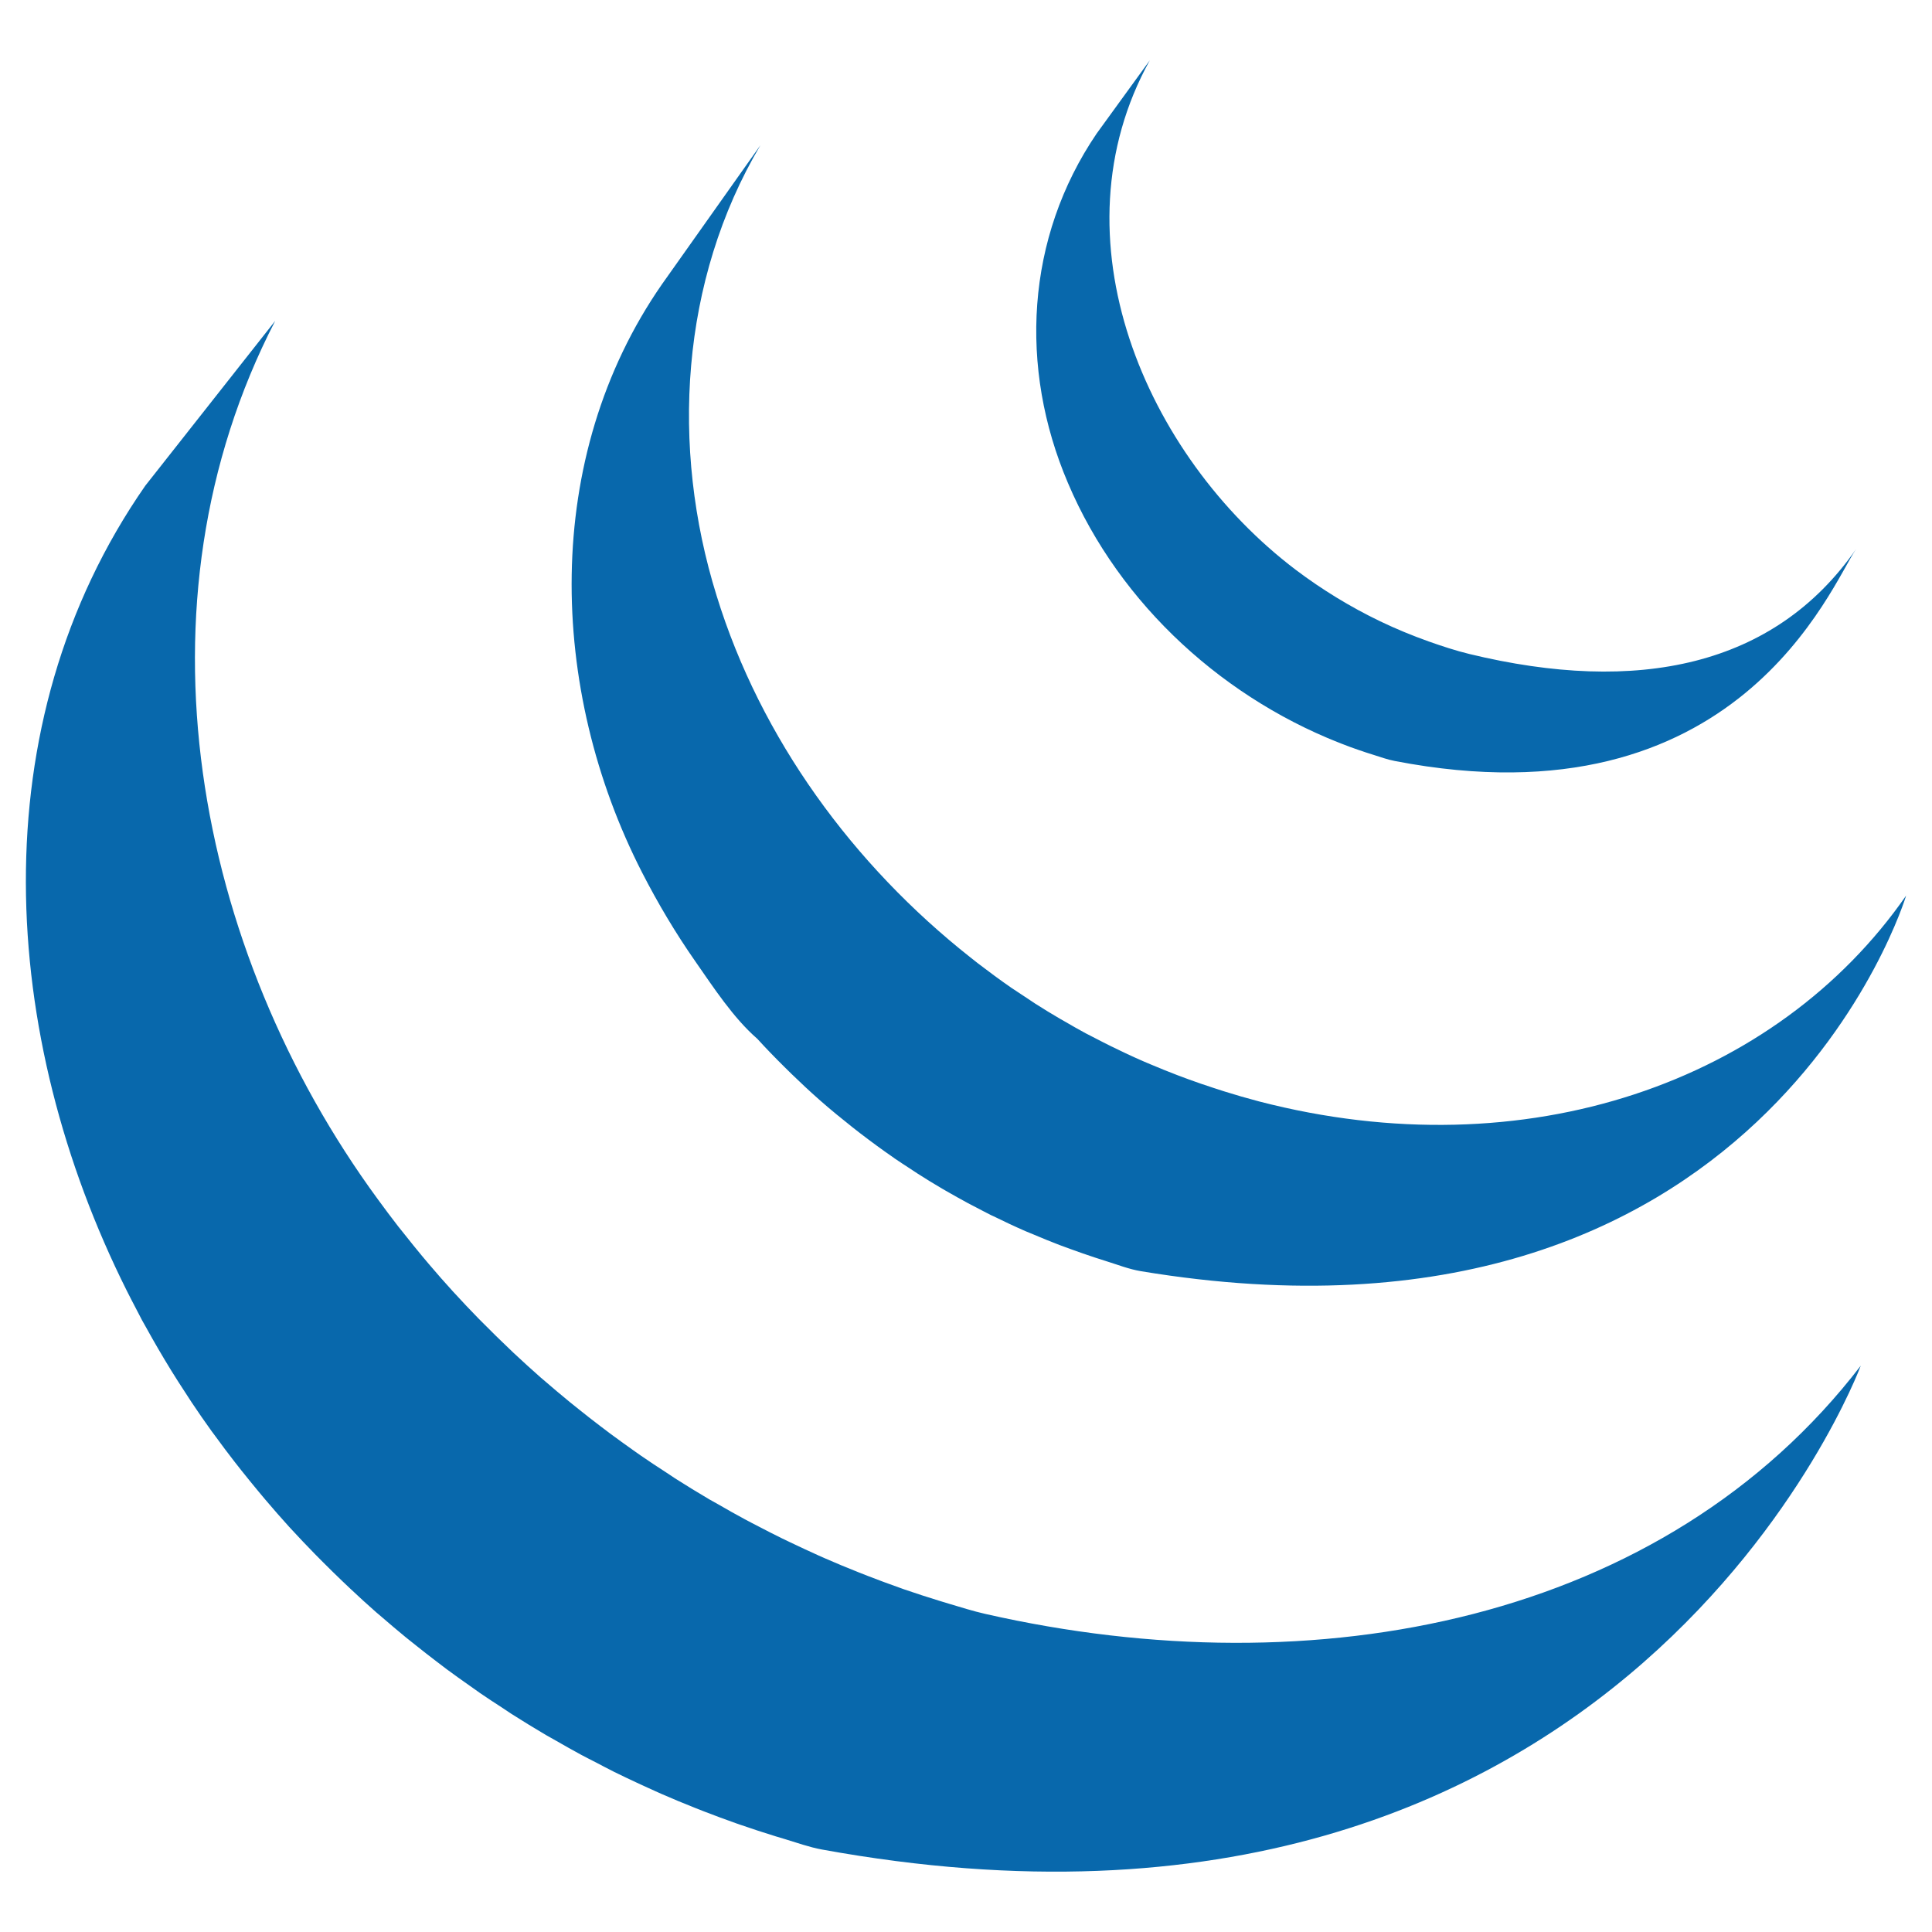
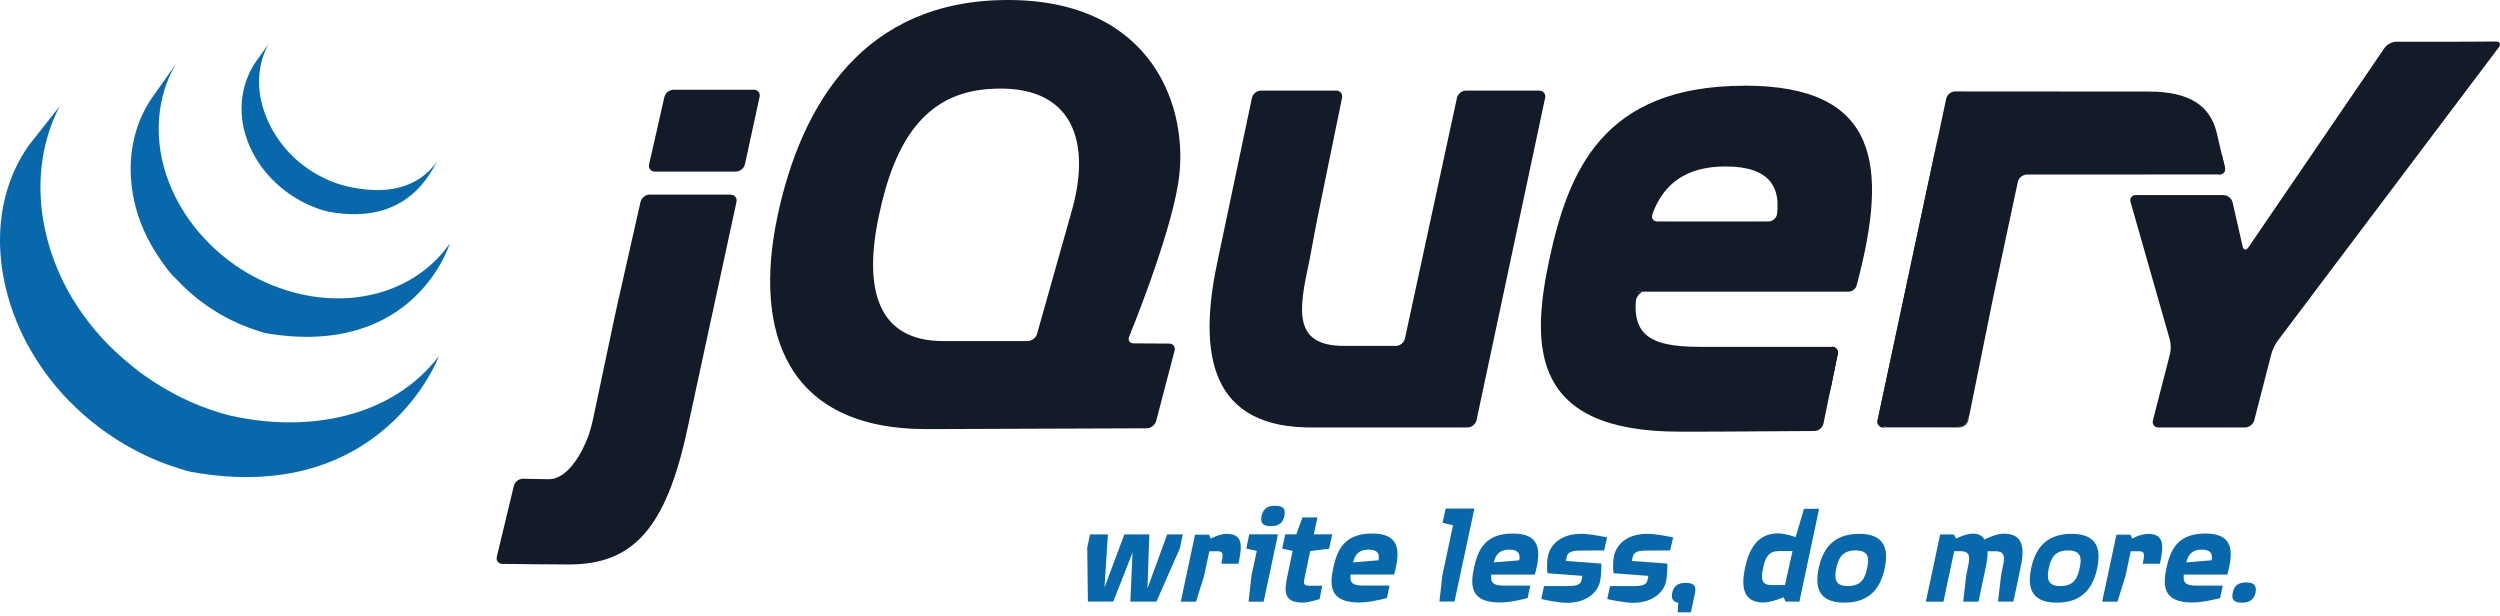
- <svg xmlns="http://www.w3.org/2000/svg" viewBox="0 0 128 128">
-   <path fill="#0868AC" d="M9.625 32.181c-11.029 15.851-9.656 36.476-1.231 53.32.2.404.41.801.617 1.198l.394.759.246.437.439.786c.262.461.53.92.804 1.379l.459.756c.304.491.615.976.933 1.46l.398.614c.439.655.888 1.309 1.352 1.951l.039.05.228.308c.401.553.814 1.099 1.232 1.639l.464.59c.373.469.752.935 1.138 1.399l.435.52c.518.61 1.047 1.217 1.586 1.812l.033.033.061.068c.527.575 1.066 1.137 1.612 1.699l.517.521c.423.426.853.845 1.287 1.262l.527.5c.58.547 1.166 1.083 1.764 1.607l.028.022.307.262c.527.456 1.063.909 1.603 1.353l.664.529c.441.354.887.702 1.336 1.044l.714.543c.496.365.995.724 1.499 1.075l.546.387.15.107c.478.329.967.646 1.456.963l.63.42c.75.474 1.51.943 2.279 1.396l.63.355c.565.326 1.134.646 1.71.959.312.168.632.327.946.488.407.213.811.429 1.225.636l.283.137.501.242c.641.306 1.287.607 1.94.897l.41.184c.748.327 1.502.641 2.263.941l.551.217c.704.271 1.418.539 2.135.791l.268.093c.787.275 1.581.53 2.381.779l.575.172c.814.245 1.619.538 2.458.693 53.339 9.727 68.833-32.053 68.833-32.053-13.013 16.953-36.111 21.425-57.996 16.446-.829-.187-1.633-.446-2.442-.685l-.609-.185c-.79-.242-1.573-.497-2.352-.765l-.323-.117c-.698-.245-1.387-.504-2.074-.769l-.582-.229c-.752-.297-1.5-.607-2.239-.931l-.447-.198c-.635-.288-1.263-.578-1.889-.879l-.546-.262c-.491-.239-.977-.493-1.461-.743-.324-.171-.654-.332-.975-.51-.592-.317-1.172-.646-1.751-.982l-.591-.33c-.769-.452-1.528-.921-2.28-1.397l-.615-.41c-.545-.351-1.088-.709-1.623-1.079l-.522-.367c-.516-.365-1.027-.734-1.534-1.109l-.679-.514c-.465-.355-.927-.713-1.384-1.082l-.617-.495c-.582-.479-1.156-.959-1.724-1.453l-.189-.159c-.614-.539-1.216-1.092-1.812-1.647l-.511-.491c-.441-.42-.875-.843-1.302-1.277l-.51-.509c-.543-.556-1.076-1.119-1.598-1.69l-.079-.084c-.552-.604-1.092-1.221-1.621-1.844l-.424-.504c-.394-.475-.785-.956-1.167-1.442l-.427-.532c-.459-.596-.908-1.189-1.347-1.794-12.15-16.574-16.516-39.432-6.805-58.204M43.862 18.825c-7.977 11.478-7.543 26.844-1.321 38.983 1.043 2.035 2.216 4.01 3.528 5.889 1.195 1.713 2.52 3.751 4.106 5.127.575.633 1.176 1.251 1.79 1.858l.472.465c.596.578 1.201 1.146 1.828 1.698l.074.064.018.018c.693.608 1.408 1.191 2.135 1.767l.485.378c.729.559 1.472 1.107 2.233 1.631l.065.049c.336.232.678.448 1.019.672l.483.319c.544.349 1.095.689 1.655 1.015l.235.136c.483.278.972.552 1.463.818l.521.271c.339.177.678.358 1.023.53l.155.07c.703.346 1.412.68 2.136.995l.472.194c.579.246 1.164.486 1.75.71l.75.275c.533.198 1.068.378 1.607.559l.727.233c.767.238 1.525.539 2.324.672 41.183 6.823 50.691-24.886 50.691-24.886-8.57 12.343-25.168 18.233-42.879 13.635-.787-.207-1.562-.431-2.333-.674l-.701-.227c-.548-.177-1.092-.365-1.631-.562l-.736-.274c-.592-.228-1.176-.462-1.756-.708l-.473-.2c-.727-.316-1.443-.65-2.148-.999-.363-.177-.72-.364-1.078-.548l-.622-.32c-.458-.248-.914-.506-1.363-.77l-.326-.185c-.558-.325-1.107-.661-1.651-1.008l-.498-.332c-.359-.232-.717-.469-1.069-.707-.759-.524-1.498-1.072-2.226-1.628l-.501-.395c-7.752-6.12-13.898-14.486-16.819-23.971-3.062-9.836-2.402-20.878 2.903-29.84M72.657 8.847c-4.702 6.92-5.164 15.514-1.901 23.156 3.441 8.113 10.491 14.476 18.72 17.495.339.125.679.237 1.022.354l.451.143c.485.152.966.329 1.467.424 22.74 4.394 28.908-11.669 30.549-14.034-5.402 7.779-14.482 9.646-25.623 6.942-.88-.213-1.847-.531-2.695-.832-1.088-.388-2.16-.83-3.201-1.329-1.978-.951-3.864-2.104-5.612-3.424-9.969-7.565-16.162-21.994-9.657-33.745" />
+ <svg xmlns="http://www.w3.org/2000/svg" height="63" width="256">
+   <g fill="#131b28">
+     <path d="M109.47 22.574v-.002l-1.64 5.808 1.638-5.806zm8.43 12.6l-1.806-.01 1.806.01zm-.465 8.684h.002l-10.82.04 10.82-.04zm2.27-8.663l-1.807-.01 1.807.01zm-1.32 7.925l1.885-7.188-1.885 7.2zm39.836-33.102l-3.5 16.506 3.5-16.506zm-9.024 0l-2.665 12.33 2.665-12.33z" />
+     <path d="M157.62 9.275h-7.508a.99.99 0 0 0-.919.741l-5.33 24.663c-.088.407-.5.74-.918.74h-5.314c-5.257 0-4.65-3.636-3.573-8.618l.032-.15.637-3.395.275-1.397 2.424-11.84a.6.6 0 0 0-.606-.744h-7.706a.98.98 0 0 0-.914.742l-3.47 16.464c-1.9 8.714-1.403 17.023 8.97 17.283l.3.006h16.282c.417 0 .83-.334.916-.742l7.022-33a.59.59 0 0 0-.6-.742zm29.952 26.23c.417 0 .7.334.606.742l-.73 3.563m-.728 3.567l.73-3.565-.73 3.567zm-.913.75l-13.837.067 13.836-.067z" />
+     <path d="M167.492 30.917c-.006-.4.438-1.062.855-1.062l-.938-.015c-.423 4.25.082 1.078.082 1.078zm5.163 13.276l-.144.001.144-.001zm14.917-8.687c.417 0 .7.334.606.742l-.848 4.144m-11.12 3.792h-.03.03zm-1.844.016h-.107.107zm-.562-.008l-.177.001.177-.001zm-.572.001h-.155.155zm1.026.007h-.455.455zm1.922-.016l-1.8.006 1.8-.006zm9.632-.058l-9.605.06 9.605-.06zm.908-.746l.6-2.985-.6 2.988zm-13.092.813h-.396.396zm-1.12.001h-.536.536zm.567-.001h-.423.423zM63.248 31.006l1.166-5.17-1.333 5.9-1.28 6.02 1.12-5.277.325-1.483zM77.206 9.188H68.96a1 1 0 0 0-.926.739L66.47 16.83a.58.58 0 0 0 .59.74h8.3a.99.99 0 0 0 .92-.74l1.5-6.9c.1-.407-.18-.74-.596-.74zm-1.794 11.48l-2.418 11.187 2.418-11.187zM51.46 57.737l6.8.054a693.83 693.83 0 0 1-6.802-.055z" />
+     <path d="M65.58 20.666l-1.167 5.17 1.167-5.17zm9.236-.74h-8.3a1 1 0 0 0-.925.74l-2.334 10.34-.325 1.483L60.7 43.044a15.76 15.76 0 0 1-.4 1.46s-1.552 4.62-4.162 4.567l-2.586-.048a.99.99 0 0 0-.932.723L50.876 57c-.097.405.165.74.58.746l6.802.055c6.52 0 9.956-3.612 12.16-14.006l4.997-23.117c.088-.407-.18-.74-.598-.74zm118.05 23.844c-.417 0-.687-.334-.6-.742l6.25-29.282m3.038 29.28l2.528-12.498-2.528 12.498z" />
+     <path d="M192.358 43.4c-.05-.204-.02-.704.067-1.113l2.967-13.9-3.126 14.64c-.088.408.183.742.6.742h.76c-.417 0-1.217-.167-1.267-.37zm8.702.204c-.227.092-.754.167-1.172.167h.76a.97.97 0 0 0 .908-.744l.15-.742c-.083.408-.42 1.227-.646 1.32zm1.76-6.824l1.116-5.516-1.116 5.516zm24.668-21.072l.344 1.423c.095.407-.168.738-.584.74m-25.54 24.414l1.113-5.506-1.113 5.506zm25.438-28.035l.34 1.457-.34-1.457zm-23.2 17.013l.307-1.474 1.192-5.584-1.35 6.325-.15.733zm-5.316-17.996l-3.227 15.12 3.126-14.64.1-.48z" />
+     <path d="M227.83 17.13l-.344-1.423-.513-2.195c-.675-2.623-2.657-4.136-6.96-4.136l-19.808-.014a.98.98 0 0 0-.915.741l-.77 3.643-6.092 28.54c-.088.408-.118.908-.067 1.113s.85.37 1.267.37h6.262c.417 0 .945-.075 1.172-.167s.563-.9.646-1.32l2.378-11.755 2.543-11.912a.99.99 0 0 1 .915-.74l19.704-.01c.416-.001.68-.332.584-.74zm25.365-12.864l-1.517.005h-6.307c-.417 0-.95.282-1.187.626l-13.946 20.43c-.236.345-.504.294-.597-.112l-1.026-4.5a1 1 0 0 0-.927-.739h-8.965a.54.54 0 0 0-.55.728l4.017 14.073a3.32 3.32 0 0 1 .02 1.463l-1.75 6.8c-.104.405.153.735.57.735h8.86a1.03 1.03 0 0 0 .946-.735l1.752-6.8a4.53 4.53 0 0 1 .645-1.34l22.64-30.05c.25-.333.115-.604-.3-.6l-2.377.015zM181.97 21.9c-.053.444-.47.776-.887.776h-11.367c-.393 0-.593-.267-.535-.597.003-.01.005-.018.01-.026-.005-.01-.005-.022-.001-.035l.052-.193c1.086-2.886 3.297-4.78 7.453-4.78 4.68 0 5.592 2.286 5.274 4.856zm-3.335-13.12c-14.6 0-18.047 8.856-19.987 17.794-1.94 9.1-1.773 17.628 13.325 17.628h.536l.144-.001h.974.177.562l1.842-.006 9.606-.06c.414-.006.82-.34.905-.745l1.46-7.132c.084-.408-.2-.742-.606-.742H174c-5.398 0-7-1.435-6.4-5.652h21.697a.9.9 0 0 0 .803-.56.77.77 0 0 0 .053-.2c3.22-12.15 2.296-20.333-11.505-20.333zm-68.96 13.075l-.205.727c0 .002-1.64 5.808-1.64 5.808l-1.638 5.805c-.113.4-.547.73-.964.73h-8.672c-6.578 0-8.18-5.144-6.578-12.733 1.6-7.76 4.74-12.586 11.215-13.074 8.847-.667 10.617 5.555 8.48 12.738zm5.947 12.623s4.088-9.927 5.017-15.66C121.906 11.13 118.063 0 103.22 0 88.46 0 82.05 10.628 79.606 22.18c-2.445 11.637.76 21.843 15.434 21.76l22.398-.082a1.05 1.05 0 0 0 .949-.737l1.885-7.2a.56.56 0 0 0-.566-.738l-3.613-.022c-.355-.002-.557-.232-.514-.536a.71.71 0 0 1 .044-.17z" />
+     <path d="M188.686 27.824a.5.5 0 0 1-.498.498.5.5 0 0 1-.498-.498c0-.275.223-.497.498-.497s.498.222.498.497z" />
+   </g>
+   <path d="M2.923 14.917c-4.075 5.857-3.568 13.478-.455 19.7.074.15.152.296.228.443l.146.28.1.16.162.3.297.5.17.28.345.54.147.227a23.15 23.15 0 0 0 .5.72c.004.006.01.013.014.02.027.038.057.075.084.113.148.204.3.406.455.605l.17.218.42.517.16.192a27.01 27.01 0 0 0 .586.67c.02.022.027.027.035.037a29.42 29.42 0 0 0 .596.628l.2.192.476.467.195.185a24.43 24.43 0 0 0 .652.593l.124.105.592.5.245.196.494.386.264.2.554.397.202.143c.02.013.036.026.055.04.177.122.358.24.538.356l.233.155a29.94 29.94 0 0 0 .842.516l.233.13.632.355c.115.062.233.12.35.18l.452.235.104.05.185.1.717.332.152.068a26.7 26.7 0 0 0 .836.347l.204.08.8.292.1.035a27.04 27.04 0 0 0 .88.288l.212.063c.3.1.598.2.908.257 19.7 3.594 25.433-11.844 25.433-11.844-4.808 6.264-13.343 7.916-21.43 6.077-.306-.07-.603-.165-.902-.253l-.225-.068c-.292-.1-.58-.184-.87-.283l-.12-.043a27.21 27.21 0 0 1-.766-.284l-.215-.085c-.278-.1-.554-.224-.827-.344l-.165-.073-.698-.325-.202-.097-.54-.275-.36-.2a20.85 20.85 0 0 1-.647-.363l-.22-.122a28.69 28.69 0 0 1-.842-.516l-.227-.152-.6-.398c-.066-.045-.13-.092-.193-.136l-.567-.4-.75-.6-.228-.183-.637-.537c-.022-.02-.046-.038-.07-.06l-.87-.78-.48-.47-.2-.2-.6-.624-.03-.03a23.56 23.56 0 0 1-.599-.681l-.157-.186-.43-.532-.158-.197-.498-.662c-4.5-6.124-6.102-14.57-2.514-21.506m9.483-.906c-2.947 4.24-2.787 9.918-.488 14.404a19.17 19.17 0 0 0 1.303 2.176c.442.633.93 1.386 1.517 1.894a17.75 17.75 0 0 0 .66.686l.174.172a18.32 18.32 0 0 0 .676.628c.01.007.018.017.027.024a21.07 21.07 0 0 0 .796.66l.18.14a19.37 19.37 0 0 0 .825.603l.024.018c.124.086.25.166.377.248l.178.118c.2.13.405.254.612.375.03.018.058.033.087.05l.54.302c.063.036.128.067.192.1l.378.196c.02.01.04.018.057.026a20.35 20.35 0 0 0 .79.368c.057.025.116.048.174.072l.647.263.277.1c.197.073.395.14.594.207l.27.086c.283.088.563.2.86.248 15.217 2.52 18.73-9.195 18.73-9.195-3.167 4.56-9.3 6.737-15.844 5.038a18.79 18.79 0 0 1-.862-.249c-.087-.026-.172-.055-.26-.084a18.66 18.66 0 0 1-.603-.208l-.272-.1-.65-.26-.175-.074c-.27-.117-.533-.24-.794-.37l-.398-.203-.23-.118c-.17-.092-.338-.187-.504-.284l-.12-.068a19.81 19.81 0 0 1-.61-.372c-.062-.04-.122-.082-.184-.123l-.395-.26a21.17 21.17 0 0 1-.822-.602l-.185-.146c-2.865-2.262-5.135-5.352-6.215-8.857-1.13-3.635-.887-7.715 1.073-11.026m8.213-.28c-1.737 2.557-1.908 5.732-.702 8.556 1.27 2.997 3.876 5.35 6.917 6.464l.378.13.167.053.542.156c8.402 1.623 10.68-4.312 11.288-5.185-1.996 2.874-5.35 3.564-9.468 2.565a10.93 10.93 0 0 1-.996-.308 10.45 10.45 0 0 1-1.183-.5c-.73-.35-1.428-.777-2.074-1.265-3.684-2.795-5.972-8.126-3.568-12.47m93.33 51.594l-2.422 5.516h-2.674l.22-5.012L114 61.6h-2.6l-.068-5.516.286-1.362h1.833l-.353 5.448 2.035-5.448h2.556l-.185 5.516 2.018-5.516h1.597l-.286 1.362zm4.218 1.643c.236-1.077.168-1.278-.387-1.278h-.84l-.538 2.523-.824 2.64h-1.564l1.463-6.86h1.43l.185.403s.824-.487 1.63-.487c1.716 0 1.582 1.294 1.2 3.06h-1.765zm5.08-3.853c-.7 0-1.126-.202-.958-1.042.185-.842.723-1.043 1.395-1.043s1.127.202.942 1.043c-.168.824-.706 1.042-1.38 1.042zm-.74 7.736h-1.548l.303-2.7.538-2.5-1.076-.236.303-1.462h2.942l-1.462 6.878zm6.7-5.42l-1.934.236-.556 2.624c-.152.723-.152.925.488.925h1.295l-.27 1.38s-1.176.353-1.682.353c-1.984 0-1.968-1.093-1.614-2.725l.538-2.572-1.077-.235.32-1.463h1.127l.64-1.733h1.53l-.37 1.733h1.884l-.32 1.48zm4.018.088c-.908 0-1.38.47-1.564 1.312l2.6-.218c.118-.572 0-1.093-1.026-1.093zm-1.816 2.556c-.12.842.2 1.127 1.277 1.127h2.707l-.27 1.278s-1.63.454-2.842.454c-3 0-3.044-1.697-2.657-3.514.387-1.783 1.076-3.548 3.985-3.548 2.8 0 2.944 1.697 2.254 4.203h-4.456zm10.638 2.765h-1.546l.303-2.7 1.093-5.113-1.077-.252.32-1.463h2.944l-2.036 9.518zm5.588-5.32c-.9 0-1.38.47-1.565 1.312l2.6-.218c.117-.572 0-1.093-1.025-1.093zm-1.817 2.556c-.118.842.202 1.127 1.278 1.127h2.708l-.27 1.278s-1.632.454-2.843.454c-3 0-3.043-1.697-2.657-3.514.387-1.783 1.077-3.548 3.986-3.548 2.8 0 2.943 1.697 2.254 4.203h-4.457zm11.552-2.473l-2.506.017c-1.144 0-1.262.352-1.345.722l-.068.337 3.633.27s.017 1.16-.135 1.816c-.218 1.093-1.345 2.202-3.38 2.202-1 0-2.64-.386-2.64-.386l.286-1.33h2.506c1.1 0 1.262-.303 1.33-.605l.084-.437-3.565-.27s-.134-.892.05-1.782c.27-1.212 1.38-2.254 3.414-2.254 1 0 2.64.37 2.64.37l-.303 1.33zm6.76 0l-2.506.017c-1.144 0-1.26.352-1.345.722l-.068.337 3.633.27s.017 1.16-.135 1.816c-.218 1.093-1.345 2.202-3.38 2.202-1 0-2.64-.386-2.64-.386l.286-1.33h2.506c1.1 0 1.26-.303 1.33-.605l.084-.437-3.565-.27s-.134-.892.05-1.782c.27-1.212 1.38-2.254 3.414-2.254 1 0 2.64.37 2.64.37l-.303 1.33zm2.118 6.342H171.8l.05-1c-.488-.032-.74-.386-.623-.975.185-.84.707-1.042 1.396-1.042.673 0 1.126.202.942 1.042l-.42 1.985zm8.997-6.273c-1 0-1.36.605-1.597 1.715s-.168 1.765.84 1.765h1.396l.774-3.48h-1.413zm2.304 4.288l-.186.892-1.412-.017-.202-.437s-1.245.537-2.085.537c-2.153 0-2.254-1.765-1.868-3.548.387-1.817 1.228-3.532 3.364-3.532.774 0 1.816.387 1.816.387l.858-2.9h1.548l-1.833 8.627zM190 56.363c-1.3 0-1.733.74-1.968 1.816-.218 1.093-.117 1.833 1.177 1.833 1.346 0 1.75-.723 1.984-1.833.236-1.043.168-1.816-1.194-1.816zm-1.143 5.348c-2.775 0-2.994-1.732-2.624-3.532.387-1.8 1.363-3.514 4.138-3.514 2.757 0 3 1.715 2.623 3.514-.386 1.833-1.362 3.532-4.136 3.532zm15.743-.1l.303-2.657.15-.757c.22-1 .353-1.75-.707-1.75h-.824c.034.522-.068 1.1-.202 1.732l-.723 3.43h-1.564l.303-2.657.15-.757c.22-1 .353-1.75-.705-1.75h-.673l-1.1 5.163h-1.8l1.463-6.878h1.413l.218.42s.96-.505 1.733-.505c.588 0 1.026.27 1.178.605.336-.185 1.295-.605 1.985-.605 2.15 0 2.085 1.75 1.697 3.532l-.723 3.43h-1.564zm7.16-5.248c-1.312 0-1.733.74-1.968 1.816-.218 1.093-.117 1.833 1.177 1.833 1.345 0 1.75-.723 1.985-1.833.235-1.043.168-1.816-1.194-1.816zm-1.144 5.348c-2.776 0-2.994-1.732-2.624-3.532.387-1.8 1.362-3.514 4.137-3.514 2.76 0 3 1.715 2.623 3.514-.386 1.833-1.362 3.532-4.137 3.532zm8.8-3.983c.235-1.077.168-1.278-.386-1.278h-.842l-.538 2.523-.824 2.64h-1.564l1.463-6.86h1.43l.184.403s.824-.487 1.632-.487c1.715 0 1.58 1.294 1.2 3.06h-1.765zm6.024-1.448c-.907 0-1.38.47-1.563 1.312l2.588-.218c.12-.572 0-1.093-1.025-1.093zm-1.816 2.556c-.117.842.202 1.127 1.278 1.127h2.708l-.27 1.278s-1.632.454-2.842.454c-3 0-3.044-1.697-2.658-3.514.387-1.783 1.077-3.548 3.986-3.548 2.808 0 2.944 1.697 2.254 4.203h-4.457zm5.966 2.876c-.707 0-1.143-.202-.958-1.025.167-.843.7-1.043 1.396-1.043.655 0 1.1.2.942 1.043-.186.807-.723 1.025-1.38 1.025z" fill="#0868ac" />
</svg>
